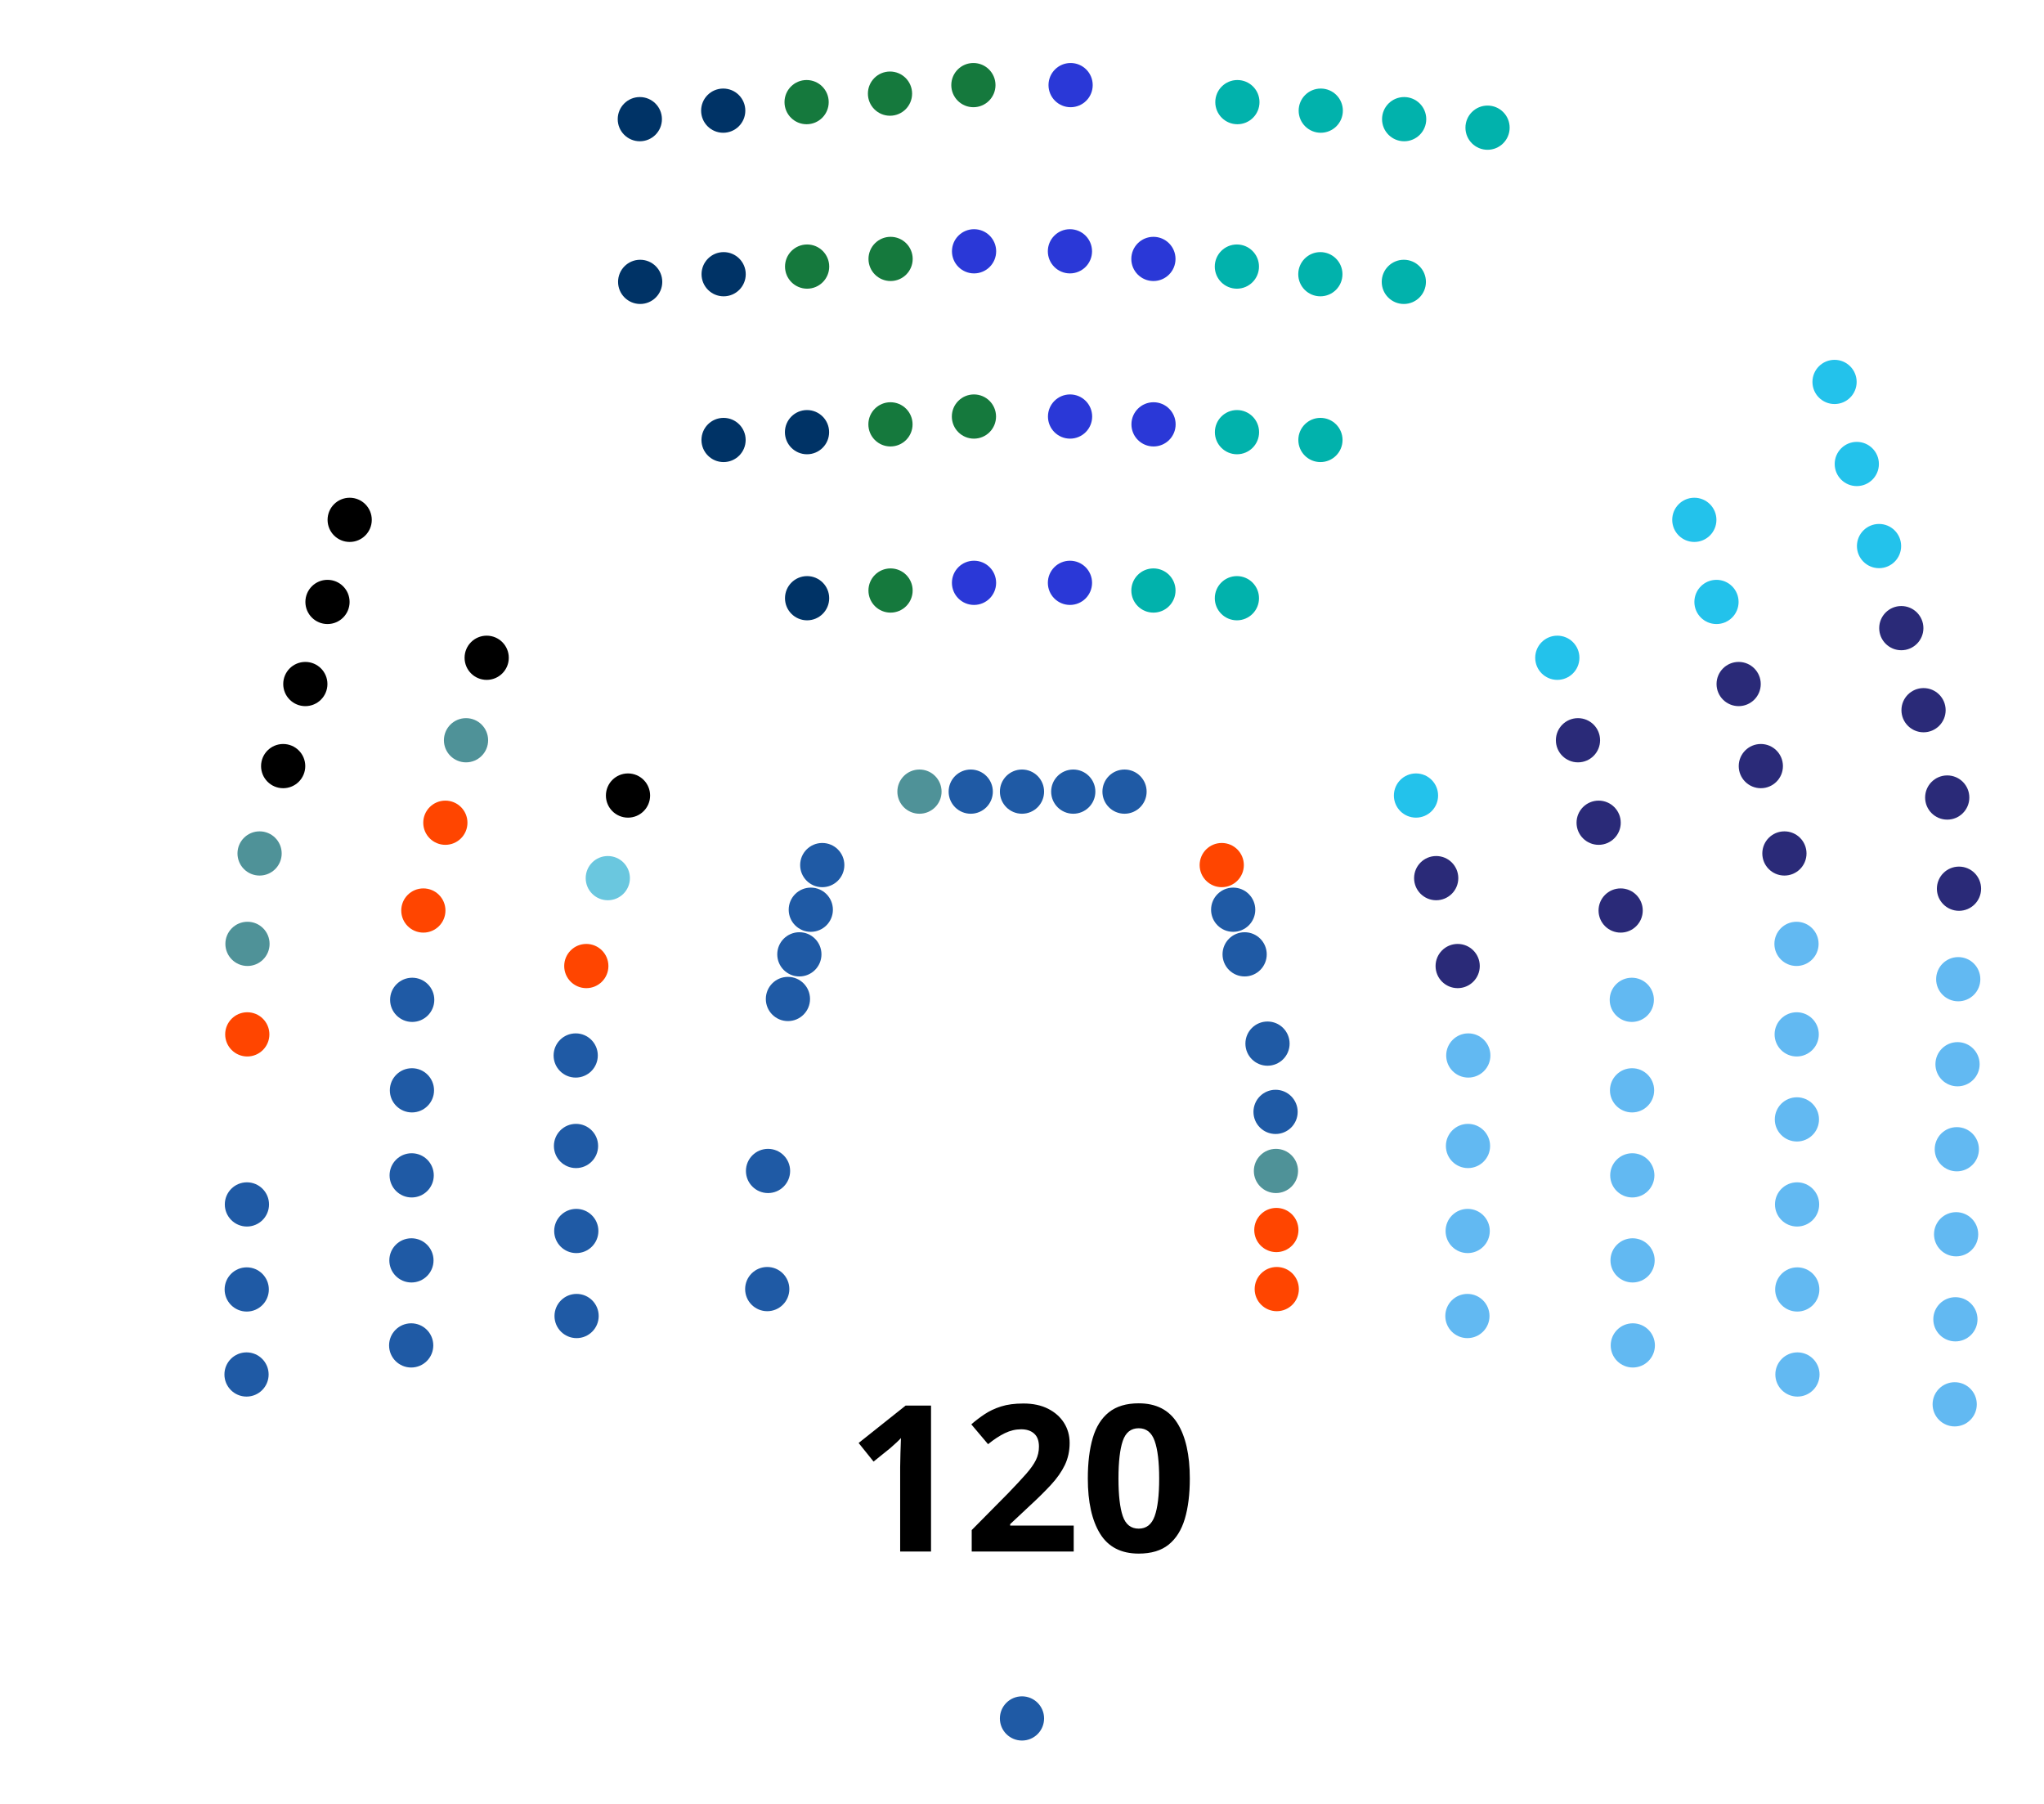
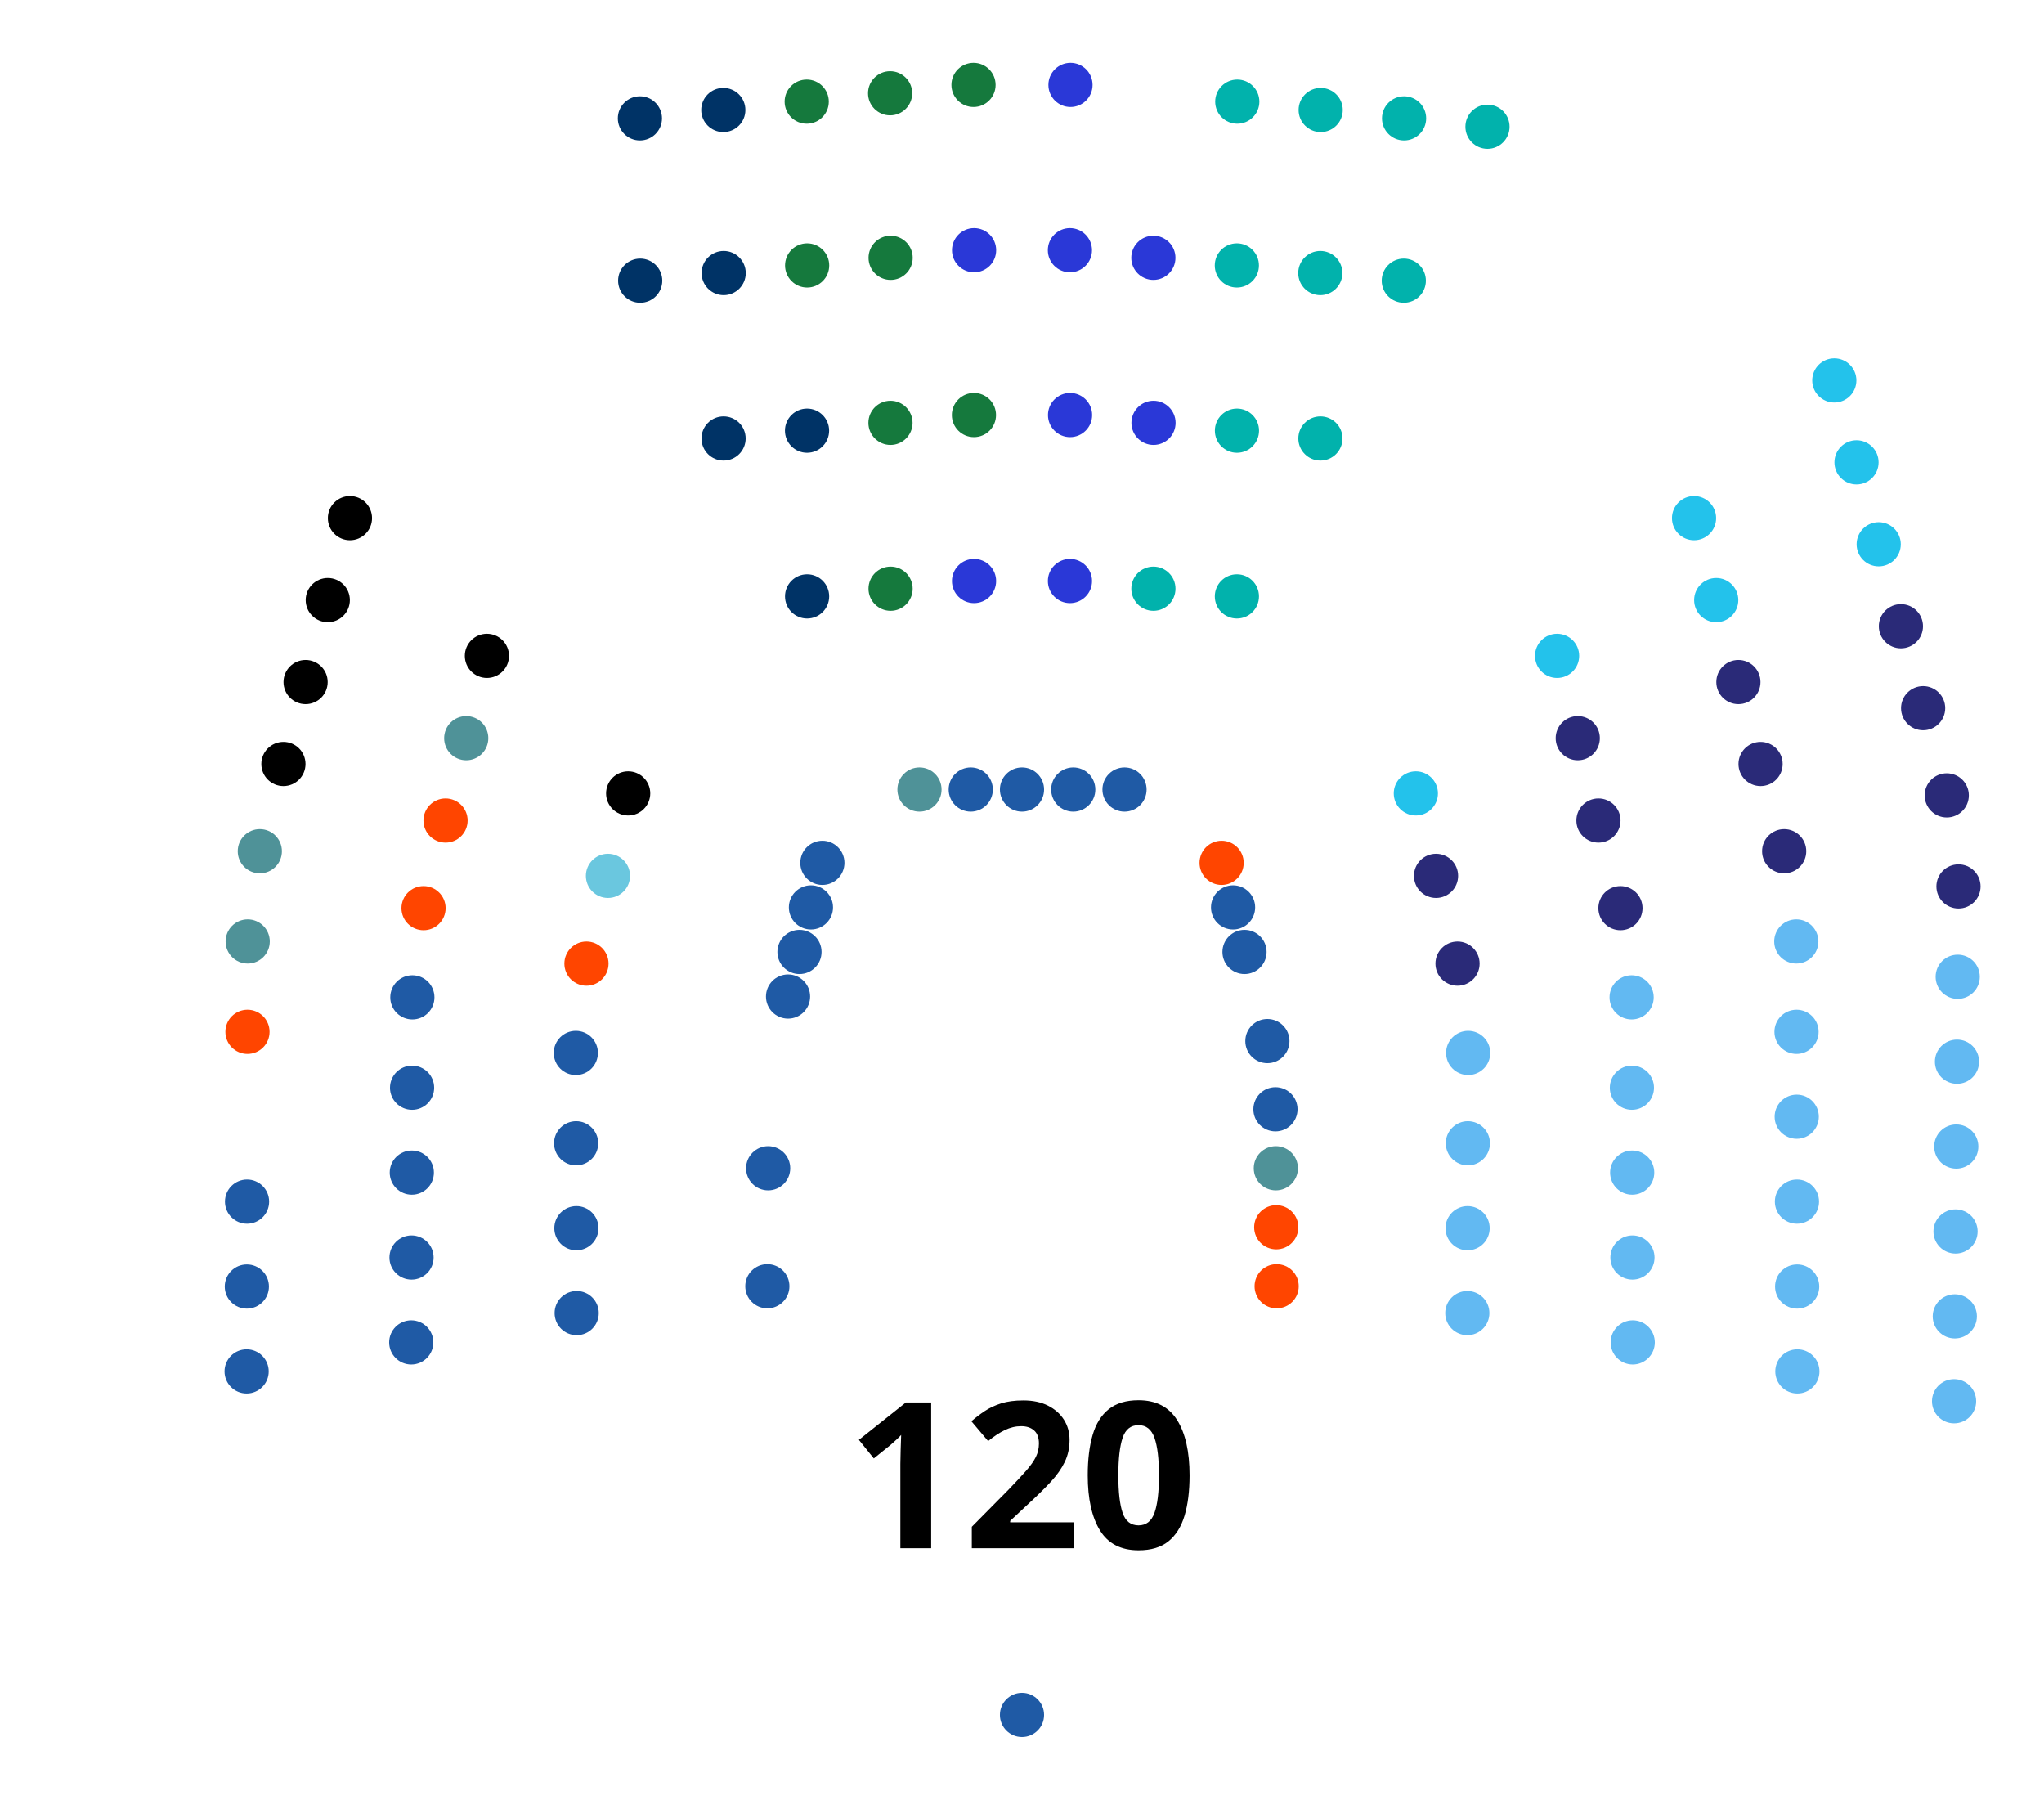
- <svg xmlns="http://www.w3.org/2000/svg" version="1.1" width="1010" height="891" viewBox="0 0 1009.85 890.79">
-   <text x="504.92" y="766.35" style="font-size:101px;font-weight:bold;text-align:center;text-anchor:middle;font-family:sans-serif">120</text>
+ <svg xmlns="http://www.w3.org/2000/svg" version="1.1" width="1011" height="890" viewBox="0 0 1010.80 890.39">
+   <text x="505.40" y="765.93" style="font-size:101px;font-weight:bold;text-align:center;text-anchor:middle;font-family:sans-serif">120</text>
  <g style="fill:#1f5aa5" id="Likud">
-     <circle cx="284.87" cy="650.01" r="10.92" />
-     <circle cx="284.72" cy="608.01" r="10.92" />
-     <circle cx="284.58" cy="566.02" r="10.92" />
-     <circle cx="284.43" cy="521.32" r="10.92" />
-     <circle cx="203.15" cy="664.53" r="10.92" />
-     <circle cx="203.27" cy="622.53" r="10.92" />
-     <circle cx="203.39" cy="580.53" r="10.92" />
-     <circle cx="203.52" cy="538.53" r="10.92" />
-     <circle cx="203.65" cy="493.83" r="10.92" />
-     <circle cx="121.80" cy="678.89" r="10.92" />
-     <circle cx="121.90" cy="636.89" r="10.92" />
-     <circle cx="121.99" cy="594.89" r="10.92" />
-     <circle cx="379.06" cy="636.71" r="10.92" />
-     <circle cx="379.45" cy="578.36" r="10.92" />
-     <circle cx="389.28" cy="493.41" r="10.92" />
-     <circle cx="394.93" cy="471.36" r="10.92" />
-     <circle cx="400.58" cy="449.32" r="10.92" />
-     <circle cx="406.24" cy="427.27" r="10.92" />
-     <circle cx="630.20" cy="549.18" r="10.92" />
-     <circle cx="626.22" cy="515.46" r="10.92" />
-     <circle cx="614.92" cy="471.36" r="10.92" />
-     <circle cx="609.26" cy="449.32" r="10.92" />
-     <circle cx="479.60" cy="390.99" r="10.92" />
-     <circle cx="504.92" cy="390.99" r="10.92" />
-     <circle cx="530.25" cy="390.99" r="10.92" />
-     <circle cx="555.58" cy="390.99" r="10.92" />
-     <circle cx="504.92" cy="848.79" r="10.92" />
+     <circle cx="285.04" cy="649.59" r="10.93" />
+     <circle cx="284.90" cy="607.59" r="10.93" />
+     <circle cx="284.77" cy="565.59" r="10.93" />
+     <circle cx="284.62" cy="520.89" r="10.93" />
+     <circle cx="203.18" cy="664.10" r="10.93" />
+     <circle cx="203.32" cy="622.10" r="10.93" />
+     <circle cx="203.46" cy="580.10" r="10.93" />
+     <circle cx="203.59" cy="538.10" r="10.93" />
+     <circle cx="203.73" cy="493.40" r="10.93" />
+     <circle cx="121.72" cy="678.45" r="10.93" />
+     <circle cx="121.83" cy="636.45" r="10.93" />
+     <circle cx="121.93" cy="594.45" r="10.93" />
+     <circle cx="379.39" cy="636.31" r="10.93" />
+     <circle cx="379.79" cy="577.95" r="10.93" />
+     <circle cx="389.63" cy="492.99" r="10.93" />
+     <circle cx="395.29" cy="470.94" r="10.93" />
+     <circle cx="400.96" cy="448.90" r="10.93" />
+     <circle cx="406.62" cy="426.85" r="10.93" />
+     <circle cx="630.82" cy="548.77" r="10.93" />
+     <circle cx="626.83" cy="515.03" r="10.93" />
+     <circle cx="615.51" cy="470.94" r="10.93" />
+     <circle cx="609.85" cy="448.90" r="10.93" />
+     <circle cx="480.04" cy="390.59" r="10.93" />
+     <circle cx="505.40" cy="390.59" r="10.93" />
+     <circle cx="530.76" cy="390.59" r="10.93" />
+     <circle cx="556.13" cy="390.59" r="10.93" />
+     <circle cx="505.40" cy="848.39" r="10.93" />
  </g>
  <g style="fill:#62B9F2" id="Yashar">
-     <circle cx="724.98" cy="650.01" r="10.92" />
-     <circle cx="725.12" cy="608.01" r="10.92" />
-     <circle cx="725.27" cy="566.02" r="10.92" />
-     <circle cx="725.42" cy="521.32" r="10.92" />
-     <circle cx="806.70" cy="664.53" r="10.92" />
-     <circle cx="806.58" cy="622.53" r="10.92" />
-     <circle cx="806.45" cy="580.53" r="10.92" />
-     <circle cx="806.33" cy="538.53" r="10.92" />
-     <circle cx="806.20" cy="493.83" r="10.92" />
-     <circle cx="888.04" cy="678.89" r="10.92" />
-     <circle cx="887.95" cy="636.89" r="10.92" />
-     <circle cx="887.86" cy="594.89" r="10.92" />
-     <circle cx="887.77" cy="552.89" r="10.92" />
-     <circle cx="887.67" cy="510.89" r="10.92" />
-     <circle cx="887.57" cy="466.19" r="10.92" />
-     <circle cx="965.73" cy="693.63" r="10.92" />
-     <circle cx="966.08" cy="651.63" r="10.92" />
-     <circle cx="966.43" cy="609.63" r="10.92" />
-     <circle cx="966.78" cy="567.63" r="10.92" />
-     <circle cx="967.13" cy="525.64" r="10.92" />
-     <circle cx="967.48" cy="483.64" r="10.92" />
+     <circle cx="725.76" cy="649.59" r="10.93" />
+     <circle cx="725.90" cy="607.59" r="10.93" />
+     <circle cx="726.03" cy="565.59" r="10.93" />
+     <circle cx="726.18" cy="520.89" r="10.93" />
+     <circle cx="807.62" cy="664.10" r="10.93" />
+     <circle cx="807.48" cy="622.10" r="10.93" />
+     <circle cx="807.35" cy="580.10" r="10.93" />
+     <circle cx="807.21" cy="538.10" r="10.93" />
+     <circle cx="807.07" cy="493.40" r="10.93" />
+     <circle cx="889.08" cy="678.45" r="10.93" />
+     <circle cx="888.97" cy="636.45" r="10.93" />
+     <circle cx="888.87" cy="594.45" r="10.93" />
+     <circle cx="888.76" cy="552.45" r="10.93" />
+     <circle cx="888.66" cy="510.45" r="10.93" />
+     <circle cx="888.55" cy="465.75" r="10.93" />
+     <circle cx="966.62" cy="693.21" r="10.93" />
+     <circle cx="966.98" cy="651.21" r="10.93" />
+     <circle cx="967.34" cy="609.21" r="10.93" />
+     <circle cx="967.70" cy="567.21" r="10.93" />
+     <circle cx="968.06" cy="525.22" r="10.93" />
+     <circle cx="968.42" cy="483.22" r="10.93" />
  </g>
  <g style="fill:#2A2A78" id="Together">
-     <circle cx="720.17" cy="477.14" r="10.92" />
-     <circle cx="709.56" cy="433.72" r="10.92" />
-     <circle cx="800.69" cy="449.71" r="10.92" />
-     <circle cx="789.82" cy="406.35" r="10.92" />
-     <circle cx="779.61" cy="365.61" r="10.92" />
-     <circle cx="881.60" cy="421.53" r="10.92" />
-     <circle cx="869.95" cy="378.38" r="10.92" />
-     <circle cx="858.99" cy="337.84" r="10.92" />
-     <circle cx="967.85" cy="438.94" r="10.92" />
-     <circle cx="962.04" cy="393.90" r="10.92" />
-     <circle cx="950.34" cy="350.76" r="10.92" />
-     <circle cx="939.35" cy="310.23" r="10.92" />
+     <circle cx="720.92" cy="476.71" r="10.93" />
+     <circle cx="710.28" cy="433.29" r="10.93" />
+     <circle cx="801.54" cy="449.27" r="10.93" />
+     <circle cx="790.65" cy="405.92" r="10.93" />
+     <circle cx="780.41" cy="365.18" r="10.93" />
+     <circle cx="882.55" cy="421.10" r="10.93" />
+     <circle cx="870.87" cy="377.95" r="10.93" />
+     <circle cx="859.90" cy="337.41" r="10.93" />
+     <circle cx="968.80" cy="438.52" r="10.93" />
+     <circle cx="963.00" cy="393.48" r="10.93" />
+     <circle cx="951.31" cy="350.34" r="10.93" />
+     <circle cx="940.32" cy="309.80" r="10.93" />
  </g>
  <g style="fill:#01B2AC" id="Joint-List">
-     <circle cx="569.86" cy="291.65" r="10.92" />
-     <circle cx="611.10" cy="295.45" r="10.92" />
-     <circle cx="611.14" cy="213.43" r="10.92" />
-     <circle cx="652.37" cy="217.29" r="10.92" />
-     <circle cx="611.09" cy="131.64" r="10.92" />
-     <circle cx="652.33" cy="135.41" r="10.92" />
-     <circle cx="693.57" cy="139.19" r="10.92" />
-     <circle cx="611.34" cy="50.41" r="10.92" />
-     <circle cx="652.53" cy="54.62" r="10.92" />
-     <circle cx="693.73" cy="58.82" r="10.92" />
-     <circle cx="734.93" cy="63.03" r="10.92" />
+     <circle cx="570.43" cy="291.24" r="10.93" />
+     <circle cx="611.74" cy="295.04" r="10.93" />
+     <circle cx="611.77" cy="213.05" r="10.93" />
+     <circle cx="653.07" cy="216.91" r="10.93" />
+     <circle cx="611.72" cy="131.30" r="10.93" />
+     <circle cx="653.02" cy="135.07" r="10.93" />
+     <circle cx="694.33" cy="138.84" r="10.93" />
+     <circle cx="611.93" cy="50.28" r="10.93" />
+     <circle cx="653.20" cy="54.42" r="10.93" />
+     <circle cx="694.47" cy="58.56" r="10.93" />
+     <circle cx="735.74" cy="62.70" r="10.93" />
  </g>
  <g style="fill:#15793D" id="Raam">
-     <circle cx="439.98" cy="291.65" r="10.92" />
-     <circle cx="439.94" cy="209.57" r="10.92" />
-     <circle cx="481.18" cy="205.71" r="10.92" />
-     <circle cx="398.76" cy="131.64" r="10.92" />
-     <circle cx="440.00" cy="127.86" r="10.92" />
-     <circle cx="398.51" cy="50.41" r="10.92" />
-     <circle cx="439.71" cy="46.21" r="10.92" />
-     <circle cx="480.91" cy="42.00" r="10.92" />
+     <circle cx="440.37" cy="291.24" r="10.93" />
+     <circle cx="440.32" cy="209.18" r="10.93" />
+     <circle cx="481.62" cy="205.32" r="10.93" />
+     <circle cx="399.08" cy="131.30" r="10.93" />
+     <circle cx="440.39" cy="127.53" r="10.93" />
+     <circle cx="398.87" cy="50.28" r="10.93" />
+     <circle cx="440.14" cy="46.14" r="10.93" />
+     <circle cx="481.41" cy="42.00" r="10.93" />
  </g>
  <g style="fill:#2A38D7" id="The-Democrats">
-     <circle cx="481.22" cy="287.85" r="10.92" />
-     <circle cx="528.62" cy="287.85" r="10.92" />
-     <circle cx="528.67" cy="205.71" r="10.92" />
-     <circle cx="569.91" cy="209.57" r="10.92" />
-     <circle cx="481.24" cy="124.09" r="10.92" />
-     <circle cx="528.61" cy="124.09" r="10.92" />
-     <circle cx="569.85" cy="127.86" r="10.92" />
-     <circle cx="528.94" cy="42.00" r="10.92" />
+     <circle cx="481.67" cy="287.44" r="10.93" />
+     <circle cx="529.13" cy="287.44" r="10.93" />
+     <circle cx="529.18" cy="205.32" r="10.93" />
+     <circle cx="570.48" cy="209.18" r="10.93" />
+     <circle cx="481.69" cy="123.76" r="10.93" />
+     <circle cx="529.11" cy="123.76" r="10.93" />
+     <circle cx="570.41" cy="127.53" r="10.93" />
+     <circle cx="529.39" cy="42.00" r="10.93" />
  </g>
  <g style="fill:#23C2EB" id="Yisrael-Beiteinu">
-     <circle cx="699.58" cy="392.92" r="10.92" />
-     <circle cx="769.40" cy="324.87" r="10.92" />
-     <circle cx="848.04" cy="297.29" r="10.92" />
-     <circle cx="837.09" cy="256.74" r="10.92" />
-     <circle cx="928.35" cy="269.69" r="10.92" />
-     <circle cx="917.36" cy="229.15" r="10.92" />
-     <circle cx="906.37" cy="188.62" r="10.92" />
+     <circle cx="700.29" cy="392.50" r="10.93" />
+     <circle cx="770.18" cy="324.45" r="10.93" />
+     <circle cx="848.92" cy="296.87" r="10.93" />
+     <circle cx="837.95" cy="256.33" r="10.93" />
+     <circle cx="929.33" cy="269.26" r="10.93" />
+     <circle cx="918.35" cy="228.72" r="10.93" />
+     <circle cx="907.36" cy="188.19" r="10.93" />
  </g>
  <g style="fill:#FF4500" id="Otzma-Yehudit">
-     <circle cx="289.67" cy="477.14" r="10.92" />
-     <circle cx="209.16" cy="449.71" r="10.92" />
-     <circle cx="220.03" cy="406.35" r="10.92" />
-     <circle cx="122.17" cy="510.89" r="10.92" />
-     <circle cx="630.79" cy="636.71" r="10.92" />
-     <circle cx="630.59" cy="607.53" r="10.92" />
-     <circle cx="603.61" cy="427.27" r="10.92" />
+     <circle cx="289.88" cy="476.71" r="10.93" />
+     <circle cx="209.26" cy="449.27" r="10.93" />
+     <circle cx="220.15" cy="405.92" r="10.93" />
+     <circle cx="122.14" cy="510.45" r="10.93" />
+     <circle cx="631.41" cy="636.31" r="10.93" />
+     <circle cx="631.21" cy="607.13" r="10.93" />
+     <circle cx="604.18" cy="426.85" r="10.93" />
  </g>
  <g style="fill:#003366" id="United-Torah-Judaism">
-     <circle cx="398.75" cy="295.45" r="10.92" />
-     <circle cx="357.48" cy="217.29" r="10.92" />
-     <circle cx="398.71" cy="213.43" r="10.92" />
-     <circle cx="316.28" cy="139.19" r="10.92" />
-     <circle cx="357.52" cy="135.41" r="10.92" />
-     <circle cx="316.11" cy="58.82" r="10.92" />
-     <circle cx="357.31" cy="54.62" r="10.92" />
+     <circle cx="399.06" cy="295.04" r="10.93" />
+     <circle cx="357.73" cy="216.91" r="10.93" />
+     <circle cx="399.03" cy="213.05" r="10.93" />
+     <circle cx="316.47" cy="138.84" r="10.93" />
+     <circle cx="357.78" cy="135.07" r="10.93" />
+     <circle cx="316.33" cy="58.56" r="10.93" />
+     <circle cx="357.60" cy="54.42" r="10.93" />
  </g>
  <g style="fill:#000000" id="Shas">
-     <circle cx="310.27" cy="392.92" r="10.92" />
-     <circle cx="240.45" cy="324.87" r="10.92" />
-     <circle cx="139.90" cy="378.38" r="10.92" />
-     <circle cx="150.85" cy="337.84" r="10.92" />
-     <circle cx="161.80" cy="297.29" r="10.92" />
-     <circle cx="172.76" cy="256.74" r="10.92" />
+     <circle cx="310.52" cy="392.50" r="10.93" />
+     <circle cx="240.62" cy="324.45" r="10.93" />
+     <circle cx="139.93" cy="377.95" r="10.93" />
+     <circle cx="150.90" cy="337.41" r="10.93" />
+     <circle cx="161.88" cy="296.87" r="10.93" />
+     <circle cx="172.85" cy="256.33" r="10.93" />
  </g>
  <g style="fill:#4F9298" id="Religious-Zionist-Party">
-     <circle cx="230.24" cy="365.61" r="10.92" />
-     <circle cx="122.27" cy="466.19" r="10.92" />
-     <circle cx="128.25" cy="421.53" r="10.92" />
-     <circle cx="630.39" cy="578.36" r="10.92" />
-     <circle cx="454.27" cy="390.99" r="10.92" />
+     <circle cx="230.39" cy="365.18" r="10.93" />
+     <circle cx="122.25" cy="465.75" r="10.93" />
+     <circle cx="128.25" cy="421.10" r="10.93" />
+     <circle cx="631.01" cy="577.95" r="10.93" />
+     <circle cx="454.67" cy="390.59" r="10.93" />
  </g>
  <g style="fill:#6AC7DF" id="Zehut">
-     <circle cx="300.29" cy="433.72" r="10.92" />
+     <circle cx="300.52" cy="433.29" r="10.93" />
  </g>
</svg>
